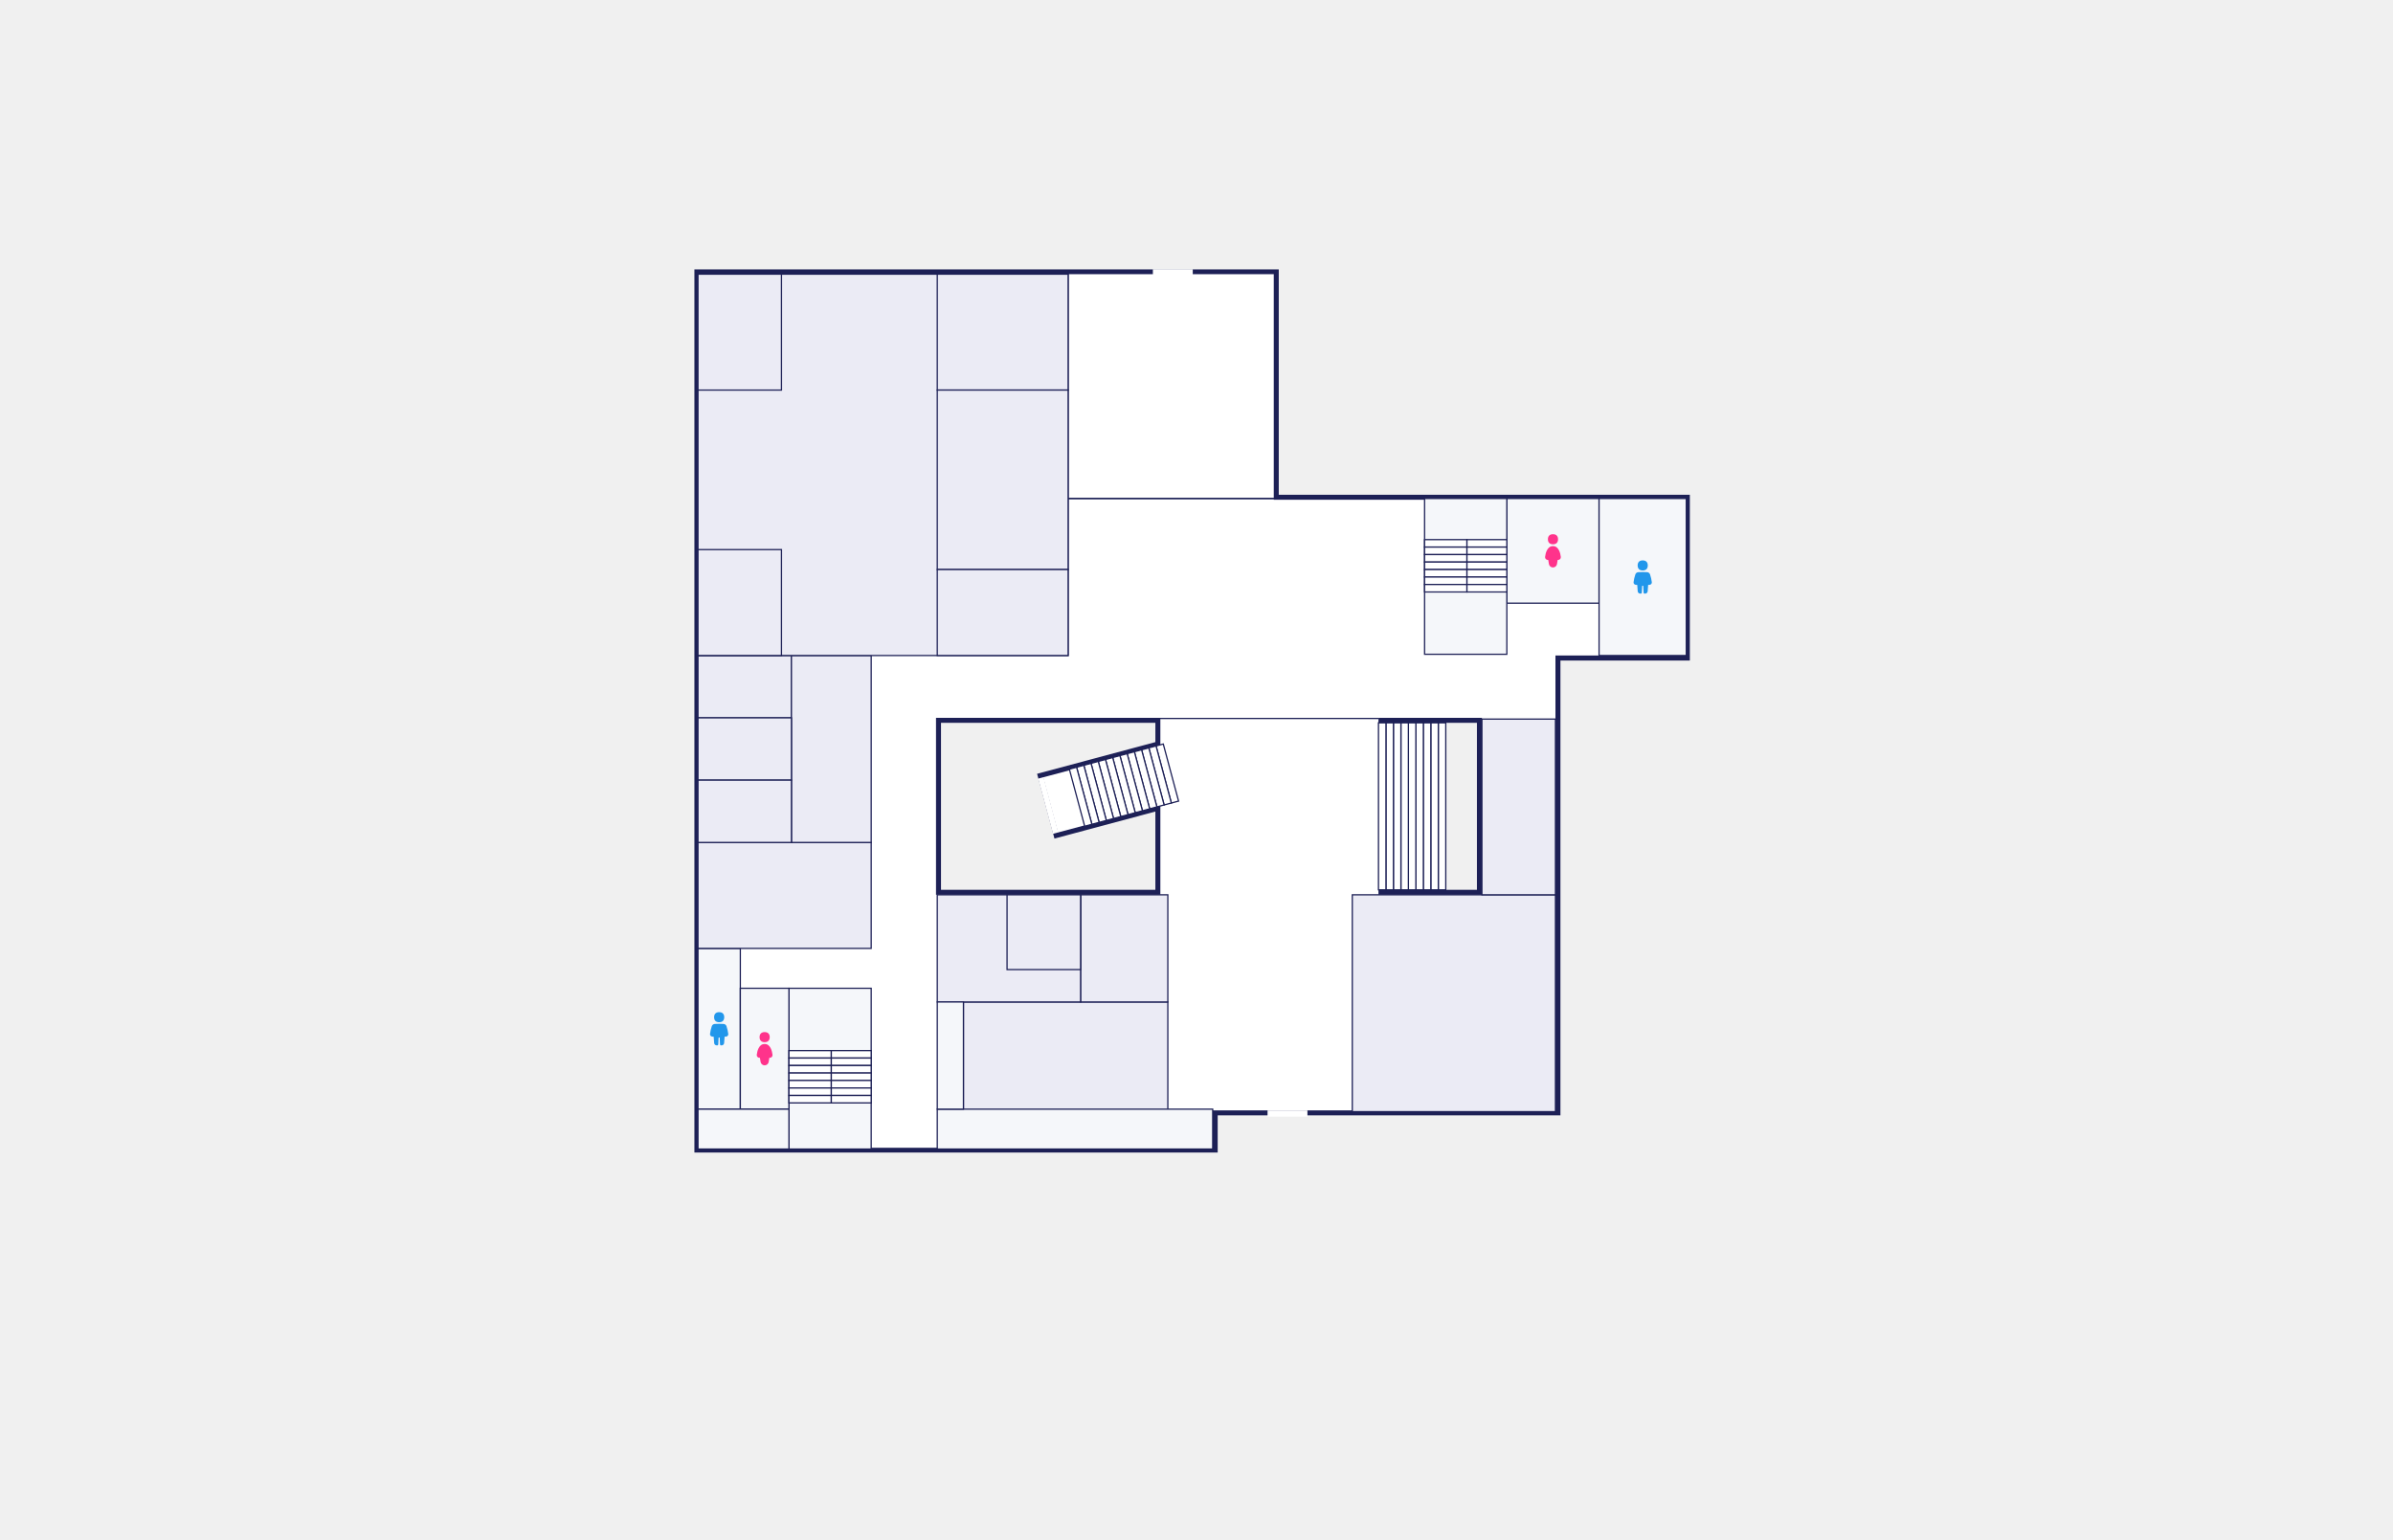
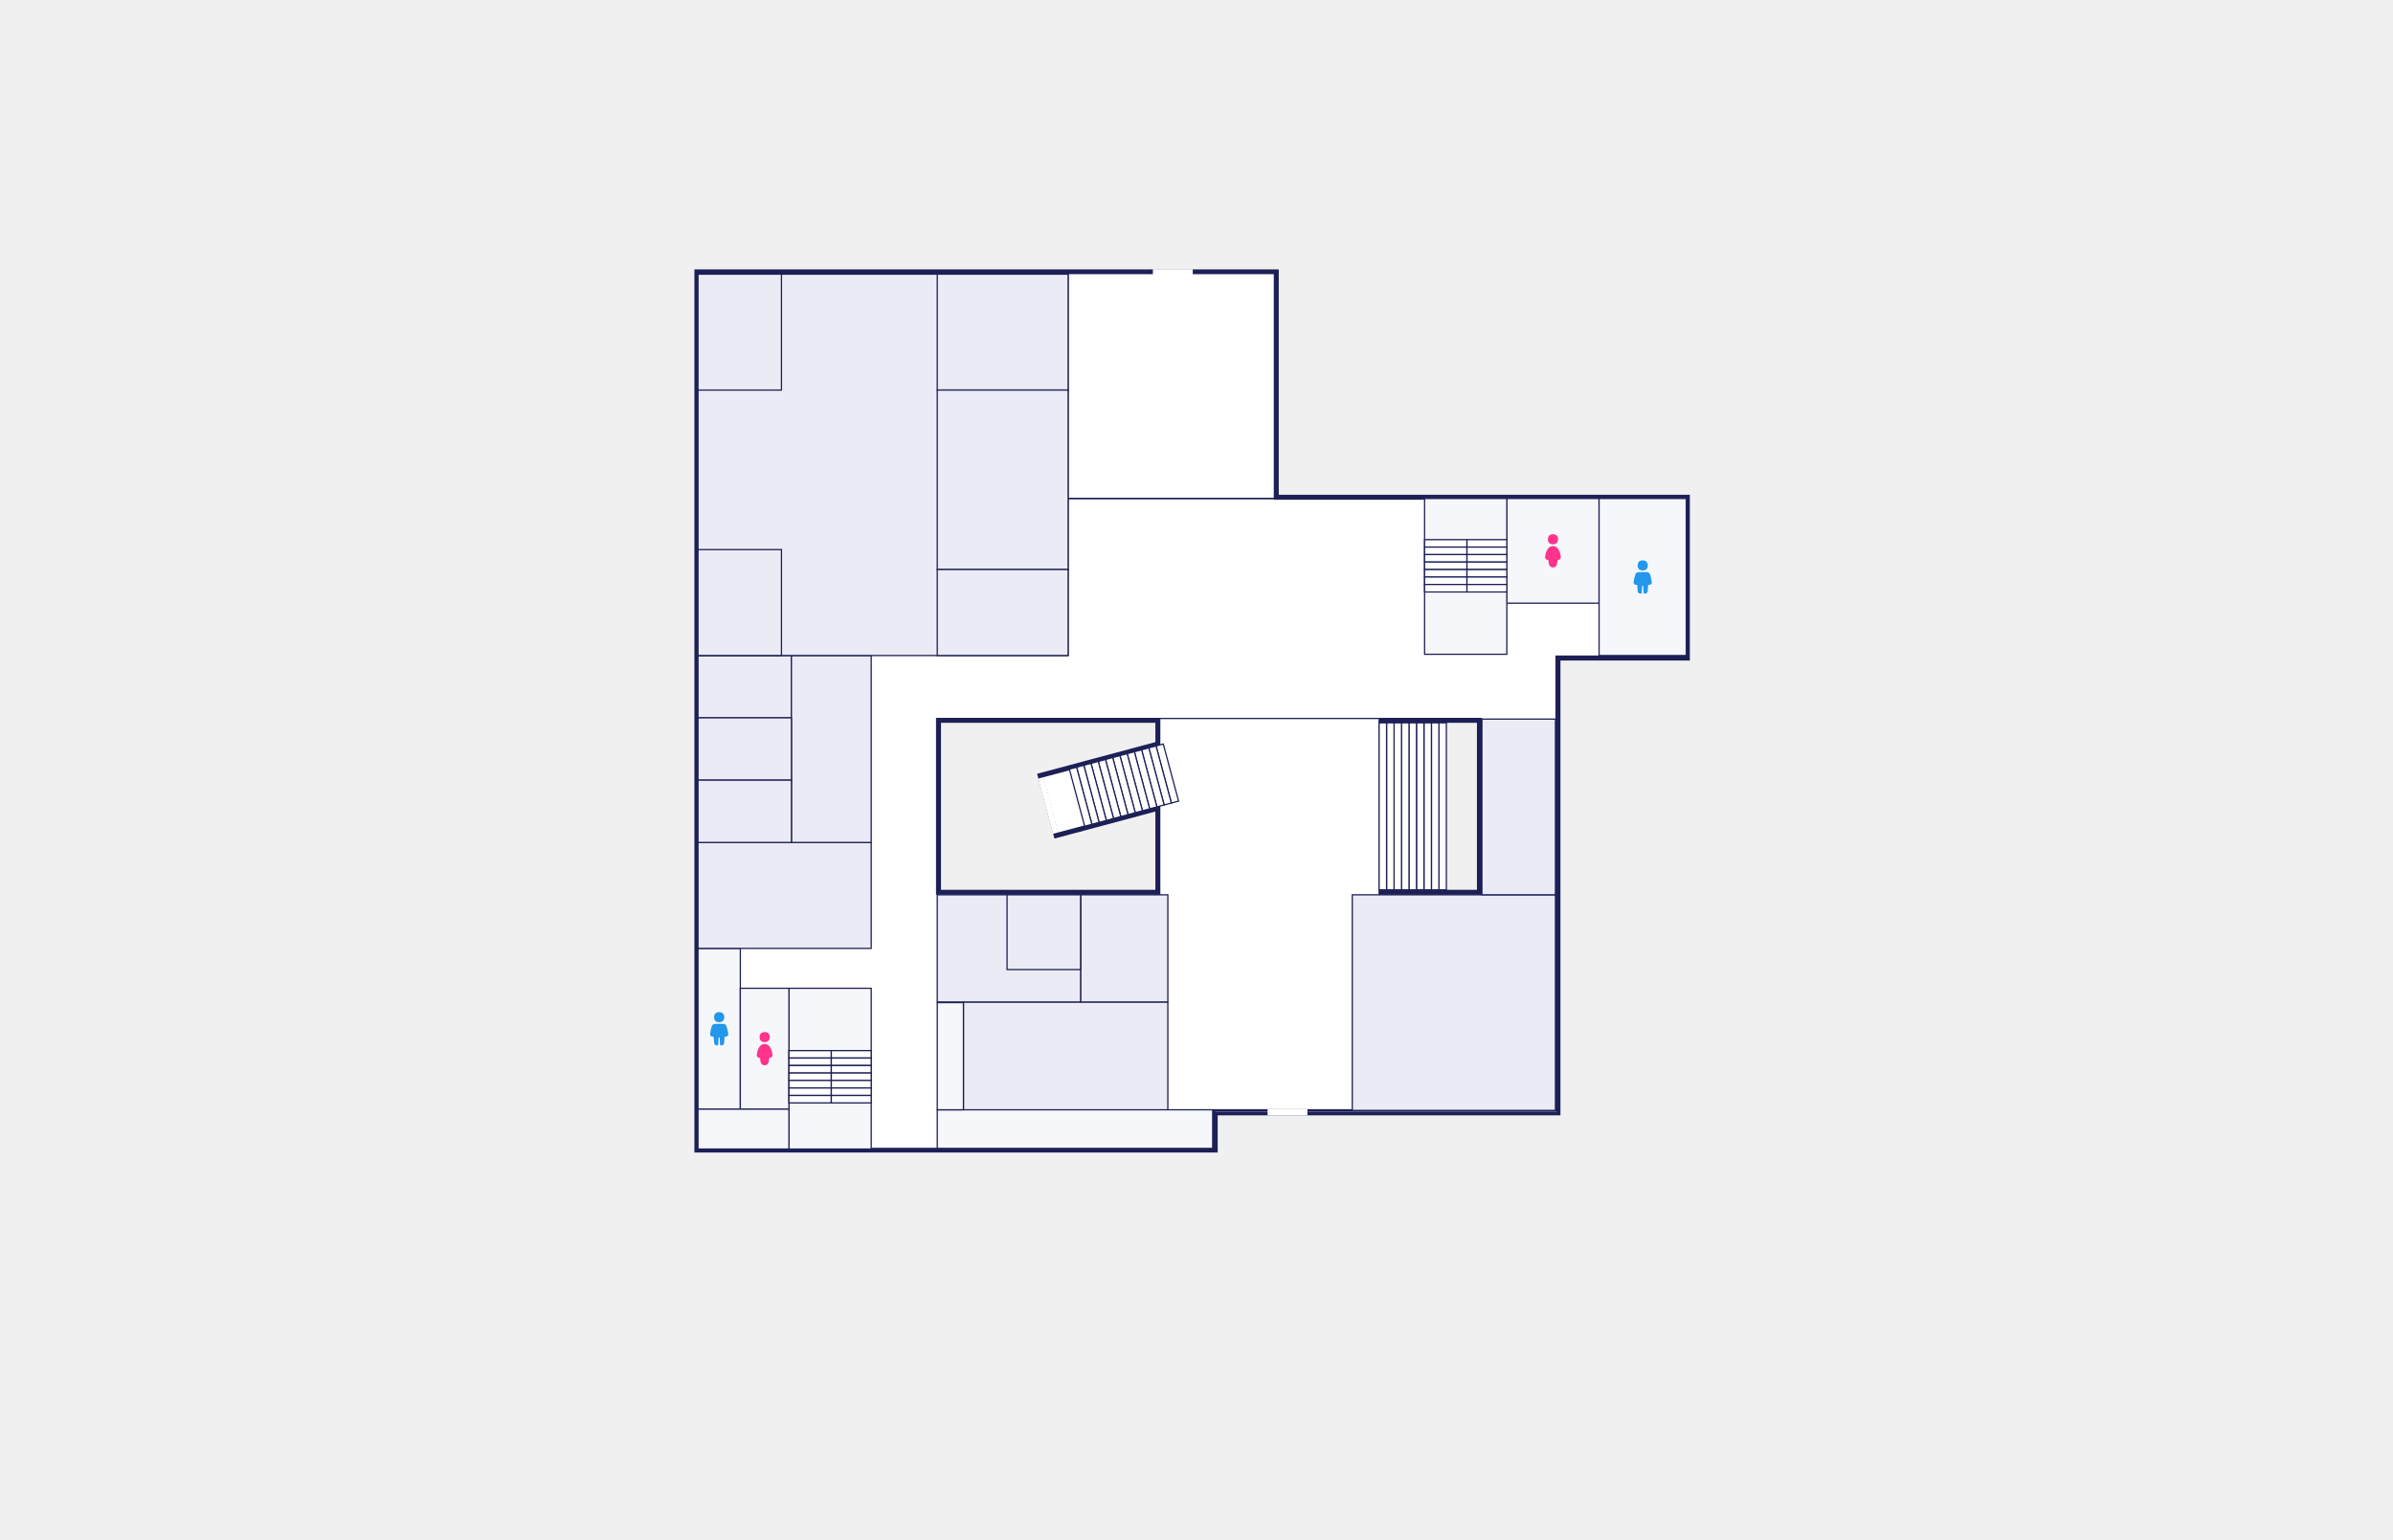
<svg xmlns="http://www.w3.org/2000/svg" width="1920" height="1235" viewBox="0 0 1920 1235" fill="none">
  <g>
    <g id="Union">
      <mask id="path-1-outside-1_1143_29825" maskUnits="userSpaceOnUse" x="557" y="216" width="799" height="709" fill="black">
        <rect fill="white" x="557" y="216" width="799" height="709" />
        <path d="M1023 400H1353V527H1249V892H974V922H560V219H1023V400ZM752 717H930V647.279L848.149 669.211L835.775 623.028L930 597.78V577H752V717ZM1107 717H1188V577H1107V717Z" />
      </mask>
      <path d="M1023 400H1353V527H1249V892H974V922H560V219H1023V400ZM752 717H930V647.279L848.149 669.211L835.775 623.028L930 597.78V577H752V717ZM1107 717H1188V577H1107V717Z" fill="white" />
      <path d="M1023 400H1020V403H1023V400ZM1353 400H1356V397H1353V400ZM1353 527V530H1356V527H1353ZM1249 527V524H1246V527H1249ZM1249 892V895H1252V892H1249ZM974 892V889H971V892H974ZM974 922V925H977V922H974ZM560 922H557V925H560V922ZM560 219V216H557V219H560ZM1023 219H1026V216H1023V219ZM752 717H749V720H752V717ZM930 717V720H933V717H930ZM930 647.279H933V643.37L929.224 644.382L930 647.279ZM848.149 669.211L845.252 669.987L846.028 672.885L848.926 672.109L848.149 669.211ZM835.775 623.028L834.999 620.131L832.101 620.907L832.878 623.805L835.775 623.028ZM930 597.78L930.776 600.678L933 600.082V597.78H930ZM930 577H933V574H930V577ZM752 577V574H749V577H752ZM1107 717H1104V720H1107V717ZM1188 717V720H1191V717H1188ZM1188 577H1191V574H1188V577ZM1107 577V574H1104V577H1107ZM1023 400V403H1353V400V397H1023V400ZM1353 400H1350V527H1353H1356V400H1353ZM1353 527V524H1249V527V530H1353V527ZM1249 527H1246V892H1249H1252V527H1249ZM1249 892V889H974V892V895H1249V892ZM974 892H971V922H974H977V892H974ZM974 922V919H560V922V925H974V922ZM560 922H563V219H560H557V922H560ZM560 219V222H1023V219V216H560V219ZM1023 219H1020V400H1023H1026V219H1023ZM752 717V720H930V717V714H752V717ZM930 717H933V647.279H930H927V717H930ZM930 647.279L929.224 644.382L847.373 666.313L848.149 669.211L848.926 672.109L930.776 650.177L930 647.279ZM848.149 669.211L851.047 668.435L838.673 622.252L835.775 623.028L832.878 623.805L845.252 669.987L848.149 669.211ZM835.775 623.028L836.552 625.926L930.776 600.678L930 597.78L929.224 594.883L834.999 620.131L835.775 623.028ZM930 597.78H933V577H930H927V597.78H930ZM930 577V574H752V577V580H930V577ZM752 577H749V717H752H755V577H752ZM1107 717V720H1188V717V714H1107V717ZM1188 717H1191V577H1188H1185V717H1188ZM1188 577V574H1107V577V580H1188V577ZM1107 577H1104V717H1107H1110V577H1107Z" fill="#1D2056" mask="url(#path-1-outside-1_1143_29825)" />
    </g>
    <g id="Union_2">
-       <path d="M1023 400H1353V527H1249V892H974V922H560V219H1023V400ZM752 717H930V647.279L848.149 669.211L835.775 623.028L930 597.78V577H752V717ZM1107 717H1188V577H1107V717Z" fill="white" />
-       <path d="M1023 400H1022V401H1023V400ZM1353 400H1354V399H1353V400ZM1353 527V528H1354V527H1353ZM1249 527V526H1248V527H1249ZM1249 892V893H1250V892H1249ZM974 892V891H973V892H974ZM974 922V923H975V922H974ZM560 922H559V923H560V922ZM560 219V218H559V219H560ZM1023 219H1024V218H1023V219ZM752 717H751V718H752V717ZM930 717V718H931V717H930ZM930 647.279H931V645.976L929.741 646.313L930 647.279ZM848.149 669.211L847.183 669.47L847.442 670.436L848.408 670.177L848.149 669.211ZM835.775 623.028L835.517 622.062L834.551 622.321L834.809 623.287L835.775 623.028ZM930 597.78L930.259 598.746L931 598.548V597.78H930ZM930 577H931V576H930V577ZM752 577V576H751V577H752ZM1107 717H1106V718H1107V717ZM1188 717V718H1189V717H1188ZM1188 577H1189V576H1188V577ZM1107 577V576H1106V577H1107ZM1023 400V401H1353V400V399H1023V400ZM1353 400H1352V527H1353H1354V400H1353ZM1353 527V526H1249V527V528H1353V527ZM1249 527H1248V892H1249H1250V527H1249ZM1249 892V891H974V892V893H1249V892ZM974 892H973V922H974H975V892H974ZM974 922V921H560V922V923H974V922ZM560 922H561V219H560H559V922H560ZM560 219V220H1023V219V218H560V219ZM1023 219H1022V400H1023H1024V219H1023ZM752 717V718H930V717V716H752V717ZM930 717H931V647.279H930H929V717H930ZM930 647.279L929.741 646.313L847.891 668.245L848.149 669.211L848.408 670.177L930.259 648.245L930 647.279ZM848.149 669.211L849.115 668.952L836.741 622.77L835.775 623.028L834.809 623.287L847.183 669.47L848.149 669.211ZM835.775 623.028L836.034 623.994L930.259 598.746L930 597.78L929.741 596.814L835.517 622.062L835.775 623.028ZM930 597.78H931V577H930H929V597.78H930ZM930 577V576H752V577V578H930V577ZM752 577H751V717H752H753V577H752ZM1107 717V718H1188V717V716H1107V717ZM1188 717H1189V577H1188H1187V717H1188ZM1188 577V576H1107V577V578H1188V577ZM1107 577H1106V717H1107H1108V577H1107Z" fill="#1D2056" />
+       <path d="M1023 400H1353V527H1249V891H974V922H560V219H1023V400ZM752 717H930V647.279L848.149 669.211L835.775 623.028L930 597.78V577H752V717ZM1107 717H1188V577H1107V717Z" fill="white" />
+       <path d="M1023 400H1022V401H1023V400ZM1353 400H1354V399H1353V400ZM1353 527V528H1354V527H1353ZM1249 527V526H1248V527H1249ZM1249 891V892H1250V891H1249ZM974 891V890H973V891H974ZM974 922V923H975V922H974ZM560 922H559V923H560V922ZM560 219V218H559V219H560ZM1023 219H1024V218H1023V219ZM752 717H751V718H752V717ZM930 717V718H931V717H930ZM930 647.279H931V645.976L929.741 646.313L930 647.279ZM848.149 669.211L847.183 669.47L847.442 670.436L848.408 670.177L848.149 669.211ZM835.775 623.028L835.517 622.062L834.551 622.321L834.809 623.287L835.775 623.028ZM930 597.78L930.259 598.746L931 598.548V597.78H930ZM930 577H931V576H930V577ZM752 577V576H751V577H752ZM1107 717H1106V718H1107V717ZM1188 717V718H1189V717H1188ZM1188 577H1189V576H1188V577ZM1107 577V576H1106V577H1107ZM1023 400V401H1353V400V399H1023V400ZM1353 400H1352V527H1353H1354V400H1353ZM1353 527V526H1249V527V528H1353V527ZM1249 527H1248V891H1249H1250V527H1249ZM1249 891V890H974V891V892H1249V891ZM974 891H973V922H974H975V891H974ZM974 922V921H560V922V923H974V922ZM560 922H561V219H560H559V922H560ZM560 219V220H1023V219V218H560V219ZM1023 219H1022V400H1023H1024V219H1023ZM752 717V718H930V717V716H752V717ZM930 717H931V647.279H930H929V717H930ZM930 647.279L929.741 646.313L847.891 668.245L848.149 669.211L848.408 670.177L930.259 648.245L930 647.279ZM848.149 669.211L849.115 668.952L836.741 622.77L835.775 623.028L834.809 623.287L847.183 669.47L848.149 669.211ZM835.775 623.028L836.034 623.994L930.259 598.746L930 597.78L929.741 596.814L835.517 622.062L835.775 623.028ZM930 597.78H931V577H930H929V597.78H930ZM930 577V576H752V577V578H930V577ZM752 577H751V717H752H753V577H752ZM1107 717V718H1188V717V716H1107V717ZM1188 717H1189V577H1188H1187V717H1188ZM1188 577V576H1107V577V578H1188V577ZM1107 577H1106V717H1107H1108V577H1107Z" fill="#1D2056" />
    </g>
    <rect id="Rectangle 240653341" x="832.997" y="624.766" width="4.418" height="45.831" transform="rotate(-15 832.997 624.766)" fill="white" />
    <rect id="Rectangle 240653314" x="999" y="581" width="5" height="32" transform="rotate(-90 999 581)" fill="white" />
    <rect id="Rectangle 240653313" x="689" y="512" width="5" height="32" transform="rotate(-90 689 512)" fill="white" />
    <path id="Vector 29345" d="M857 400H1025" stroke="#1D2056" />
    <path id="Vector 29346" d="M857 400H1025" stroke="#1D2056" />
    <path id="Vector 29347" d="M930 576.5H1106" stroke="#1D2056" />
    <g id="room">
      <rect x="1209" y="400" width="74" height="84" fill="#F5F7FA" />
      <rect x="1209" y="400" width="74" height="84" stroke="#1D2056" />
      <g id="map_toilet_female">
        <path id="Vector" fill-rule="evenodd" clip-rule="evenodd" d="M1246 438.209C1244.75 438.209 1243.74 438.603 1242.92 439.276C1242.11 439.936 1241.51 440.851 1241.02 441.862C1240.32 443.325 1239.88 445.182 1239.68 446.883C1239.53 448.245 1240.65 449.312 1241.96 449.312H1242.22L1242.75 452.584C1242.88 453.351 1243.27 454.049 1243.87 454.552C1244.46 455.056 1245.22 455.333 1246 455.333C1246.78 455.333 1247.53 455.056 1248.13 454.552C1248.72 454.049 1249.12 453.351 1249.24 452.584L1249.77 449.312H1250.04C1251.35 449.312 1252.47 448.245 1252.32 446.883C1252.12 445.182 1251.68 443.325 1250.98 441.862C1250.49 440.851 1249.89 439.938 1249.08 439.274C1248.26 438.603 1247.25 438.207 1246 438.207V438.209ZM1250.08 432.71C1250.08 435.296 1248.62 436.752 1246.02 436.752C1243.41 436.752 1241.95 435.296 1241.95 432.71C1241.95 430.121 1243.41 428.666 1246.02 428.666C1248.62 428.666 1250.08 430.121 1250.08 432.71Z" fill="#FF338B" />
      </g>
    </g>
    <g id="room_2">
      <rect x="1283" y="400" width="70" height="126" fill="#F5F7FA" />
      <rect x="1283" y="400" width="70" height="126" stroke="#1D2056" />
      <g id="map_toilet_male">
        <path id="Vector_2" fill-rule="evenodd" clip-rule="evenodd" d="M1314.43 459.126C1315.26 459.059 1316.43 459 1318 459C1319.57 459 1320.74 459.059 1321.57 459.126C1322.66 459.213 1323.55 459.912 1323.89 460.912C1324.59 462.945 1325.06 465.041 1325.32 467.167C1325.45 468.262 1324.6 469.207 1323.48 469.276C1323.15 469.295 1322.78 469.316 1322.38 469.335L1321.99 474.477C1321.92 475.408 1321.2 476.185 1320.22 476.281C1320.04 476.298 1319.85 476.316 1319.65 476.331C1319.53 476.34 1319.41 476.325 1319.3 476.288C1319.18 476.251 1319.08 476.192 1318.99 476.115C1318.9 476.038 1318.83 475.944 1318.78 475.84C1318.73 475.735 1318.7 475.622 1318.7 475.506L1318.47 470.297C1318.47 470.222 1318.44 470.152 1318.38 470.1C1318.32 470.048 1318.25 470.019 1318.17 470.019H1317.83C1317.75 470.019 1317.67 470.048 1317.62 470.1C1317.56 470.152 1317.53 470.223 1317.53 470.298L1317.3 475.506C1317.3 475.622 1317.27 475.735 1317.22 475.84C1317.17 475.944 1317.1 476.038 1317.01 476.115C1316.92 476.192 1316.82 476.251 1316.7 476.288C1316.59 476.325 1316.47 476.34 1316.35 476.331C1316.16 476.316 1315.97 476.299 1315.78 476.28C1314.81 476.185 1314.08 475.408 1314.01 474.477L1313.62 469.335C1313.22 469.316 1312.85 469.296 1312.52 469.276C1311.4 469.207 1310.55 468.262 1310.68 467.167C1310.94 465.041 1311.41 462.946 1312.11 460.913C1312.45 459.912 1313.34 459.213 1314.43 459.126Z" fill="#2297EB" />
        <path id="Vector_3" d="M1318.02 457.752C1320.62 457.752 1322.08 456.296 1322.08 453.71C1322.08 451.121 1320.62 449.666 1318.02 449.666C1315.41 449.666 1313.95 451.121 1313.95 453.71C1313.95 456.296 1315.41 457.752 1318.02 457.752Z" fill="#2297EB" />
      </g>
    </g>
    <g id="room_3">
      <path d="M633 793H699V922H633V793Z" fill="#F5F7FA" />
      <path d="M633 793V792.5H632.5V793H633ZM699 793H699.5V792.5H699V793ZM699 922V922.5H699.5V922H699ZM633 922H632.5V922.5H633V922ZM633 793V793.5H699V793V792.5H633V793ZM699 793H698.5V922H699H699.5V793H699ZM699 922V921.5H633V922V922.5H699V922ZM633 922H633.5V793H633H632.5V922H633Z" fill="#1D2056" />
    </g>
    <g id="room_4">
      <path d="M1143 400H1209V525H1143V400Z" fill="#F5F7FA" />
      <path d="M1143 400V399.5H1142.5V400H1143ZM1209 400H1209.5V399.5H1209V400ZM1209 525V525.5H1209.5V525H1209ZM1143 525H1142.5V525.5H1143V525ZM1143 400V400.5H1209V400V399.5H1143V400ZM1209 400H1208.5V525H1209H1209.5V400H1209ZM1209 525V524.5H1143V525V525.5H1209V525ZM1143 525H1143.5V400H1143H1142.5V525H1143Z" fill="#1D2056" />
    </g>
    <g id="room_5">
      <rect x="560" y="761" width="34" height="129" fill="#F5F7FA" />
      <rect x="560" y="761" width="34" height="129" stroke="#1D2056" />
      <g id="map_toilet_male_2">
        <path id="Vector_4" fill-rule="evenodd" clip-rule="evenodd" d="M573.43 821.626C574.256 821.559 575.43 821.5 577 821.5C578.571 821.5 579.744 821.559 580.57 821.626C581.658 821.713 582.552 822.412 582.894 823.412C583.585 825.445 584.063 827.541 584.32 829.667C584.45 830.762 583.602 831.707 582.48 831.776C582.153 831.795 581.784 831.816 581.379 831.835L580.987 836.977C580.916 837.908 580.195 838.685 579.218 838.781C579.039 838.798 578.847 838.816 578.646 838.831C578.528 838.84 578.408 838.825 578.296 838.788C578.183 838.751 578.079 838.692 577.99 838.615C577.902 838.538 577.83 838.444 577.779 838.34C577.729 838.235 577.7 838.122 577.696 838.006L577.472 832.797C577.469 832.722 577.436 832.652 577.381 832.6C577.325 832.548 577.251 832.519 577.174 832.519H576.826C576.749 832.519 576.675 832.548 576.619 832.6C576.563 832.652 576.53 832.723 576.527 832.798L576.304 838.006C576.3 838.122 576.272 838.235 576.221 838.34C576.171 838.444 576.099 838.538 576.01 838.615C575.921 838.692 575.817 838.751 575.705 838.788C575.592 838.825 575.473 838.84 575.354 838.831C575.163 838.816 574.972 838.799 574.781 838.78C573.805 838.685 573.085 837.908 573.013 836.977L572.621 831.835C572.215 831.816 571.848 831.796 571.52 831.776C570.398 831.707 569.55 830.762 569.68 829.667C569.937 827.541 570.414 825.446 571.105 823.413C571.448 822.412 572.343 821.713 573.43 821.626Z" fill="#2297EB" />
        <path id="Vector_5" d="M577.016 820.252C579.616 820.252 581.08 818.796 581.08 816.21C581.08 813.621 579.618 812.166 577.016 812.166C574.413 812.166 572.949 813.621 572.949 816.21C572.949 818.796 574.413 820.252 577.016 820.252Z" fill="#2297EB" />
      </g>
    </g>
    <g id="room_6">
      <rect x="594" y="793" width="39" height="97" fill="#F5F7FA" />
      <rect x="594" y="793" width="39" height="97" stroke="#1D2056" />
      <g id="map_toilet_female_2">
        <path id="Vector_6" fill-rule="evenodd" clip-rule="evenodd" d="M613.5 837.709C612.246 837.709 611.238 838.103 610.419 838.776C609.609 839.436 609.006 840.351 608.52 841.362C607.816 842.825 607.376 844.682 607.181 846.383C607.027 847.745 608.151 848.812 609.458 848.812H609.722L610.252 852.084C610.377 852.851 610.772 853.549 611.366 854.052C611.96 854.556 612.715 854.833 613.496 854.833C614.277 854.833 615.032 854.556 615.626 854.052C616.22 853.549 616.615 852.851 616.74 852.084L617.272 848.812H617.542C618.849 848.812 619.972 847.745 619.819 846.383C619.624 844.682 619.184 842.825 618.48 841.362C617.993 840.351 617.391 839.438 616.581 838.774C615.762 838.103 614.753 837.707 613.5 837.707V837.709ZM617.58 832.21C617.58 834.796 616.116 836.252 613.515 836.252C610.912 836.252 609.448 834.796 609.448 832.21C609.448 829.621 610.912 828.166 613.515 828.166C616.118 828.166 617.58 829.621 617.58 832.21Z" fill="#FF338B" />
      </g>
    </g>
    <g id="room_7">
      <rect x="560" y="890" width="73" height="32" fill="#F5F7FA" />
      <rect x="560" y="890" width="73" height="32" stroke="#1D2056" />
    </g>
    <g id="room_8">
      <rect x="560" y="676" width="139" height="85" fill="#EBEBF5" />
      <rect x="560" y="676" width="139" height="85" stroke="#1D2056" />
    </g>
    <g id="room_9">
      <rect x="560" y="526" width="75" height="50" fill="#EBEBF5" />
      <rect x="560" y="526" width="75" height="50" stroke="#1D2056" />
    </g>
    <g id="room_10">
      <rect x="635" y="526" width="64" height="150" fill="#EBEBF5" />
      <rect x="635" y="526" width="64" height="150" stroke="#1D2056" />
    </g>
    <g id="room_11">
      <rect x="560" y="220" width="297" height="306" fill="#EBEBF5" />
      <rect x="560" y="220" width="297" height="306" stroke="#1D2056" />
    </g>
    <g id="room_12">
      <rect x="560" y="441" width="67" height="85" fill="#EBEBF5" />
      <rect x="560" y="441" width="67" height="85" stroke="#1D2056" />
    </g>
    <g id="room_13">
      <rect x="560" y="220" width="67" height="93" fill="#EBEBF5" />
      <rect x="560" y="220" width="67" height="93" stroke="#1D2056" />
    </g>
    <g id="room_14">
      <rect x="752" y="220" width="105" height="93" fill="#EBEBF5" />
      <rect x="752" y="220" width="105" height="93" stroke="#1D2056" />
    </g>
    <rect id="Rectangle 240653342" x="925" y="221" width="5" height="32" transform="rotate(-90 925 221)" fill="white" />
-     <rect id="Rectangle 240653343" x="1017" y="896" width="5" height="32" transform="rotate(-90 1017 896)" fill="white" />
+     <rect id="Rectangle 240653343" x="1017" y="895" width="5" height="32" transform="rotate(-90 1017 895)" fill="white" />
    <g id="room_15">
      <rect x="752" y="313" width="105" height="144" fill="#EBEBF5" />
      <rect x="752" y="313" width="105" height="144" stroke="#1D2056" />
    </g>
    <g id="room_16">
-       <rect x="1085" y="718" width="163" height="174" fill="#EBEBF5" />
-       <rect x="1085" y="718" width="163" height="174" stroke="#1D2056" />
+       <rect x="1085" y="718" width="163" height="173" fill="#EBEBF5" />
+       <rect x="1085" y="718" width="163" height="173" stroke="#1D2056" />
    </g>
    <g id="room_17">
      <rect x="1189" y="577" width="59" height="141" fill="#EBEBF5" />
      <rect x="1189" y="577" width="59" height="141" stroke="#1D2056" />
    </g>
    <g id="room_18">
      <rect x="773" y="804" width="164" height="88" fill="#EBEBF5" />
      <rect x="773" y="804" width="164" height="88" stroke="#1D2056" />
    </g>
    <g id="room_19">
      <rect x="867" y="718" width="70" height="86" fill="#EBEBF5" />
      <rect x="867" y="718" width="70" height="86" stroke="#1D2056" />
    </g>
    <g id="room_20">
      <rect x="752" y="718" width="115" height="86" fill="#EBEBF5" />
      <rect x="752" y="718" width="115" height="86" stroke="#1D2056" />
    </g>
    <g id="room_21">
      <rect x="808" y="718" width="59" height="60" fill="#EBEBF5" />
      <rect x="808" y="718" width="59" height="60" stroke="#1D2056" />
    </g>
    <g id="room_22">
-       <rect x="752" y="890" width="221" height="32" fill="#F5F7FA" />
-       <rect x="752" y="890" width="221" height="32" stroke="#1D2056" />
+       <rect x="752" y="890.5" width="221" height="31" fill="#F5F7FA" />
+       <rect x="752" y="890.5" width="221" height="31" stroke="#1D2056" />
    </g>
    <g id="room_23">
-       <rect x="752" y="804" width="21" height="86" fill="#F5F7FA" />
-       <rect x="752" y="804" width="21" height="86" stroke="#1D2056" />
+       <rect x="752" y="804.5" width="21" height="86" fill="#F5F7FA" />
+       <rect x="752" y="804.5" width="21" height="86" stroke="#1D2056" />
    </g>
    <g id="room_24">
      <rect x="752" y="457" width="105" height="69" fill="#EBEBF5" />
      <rect x="752" y="457" width="105" height="69" stroke="#1D2056" />
    </g>
    <g id="room_25">
      <rect x="560" y="576" width="75" height="50" fill="#EBEBF5" />
      <rect x="560" y="576" width="75" height="50" stroke="#1D2056" />
    </g>
    <g id="room_26">
      <rect x="560" y="626" width="75" height="50" fill="#EBEBF5" />
      <rect x="560" y="626" width="75" height="50" stroke="#1D2056" />
    </g>
    <g id="Frame 2087332188">
      <g id="stair">
        <rect id="Rectangle 240653086" x="667" y="843" width="6" height="34" transform="rotate(90 667 843)" fill="white" stroke="#1D2056" />
      </g>
      <g id="stair_2">
        <rect id="Rectangle 240653086_2" x="667" y="849" width="6" height="34" transform="rotate(90 667 849)" fill="white" stroke="#1D2056" />
      </g>
      <g id="stair_3">
        <rect id="Rectangle 240653086_3" x="667" y="855" width="6" height="34" transform="rotate(90 667 855)" fill="white" stroke="#1D2056" />
      </g>
      <g id="stair_4">
        <rect id="Rectangle 240653086_4" x="667" y="861" width="6" height="34" transform="rotate(90 667 861)" fill="white" stroke="#1D2056" />
      </g>
      <g id="stair_5">
        <rect id="Rectangle 240653086_5" x="667" y="867" width="6" height="34" transform="rotate(90 667 867)" fill="white" stroke="#1D2056" />
      </g>
      <g id="stair_6">
        <rect id="Rectangle 240653086_6" x="667" y="873" width="6" height="34" transform="rotate(90 667 873)" fill="white" stroke="#1D2056" />
      </g>
      <g id="stair_7">
        <rect id="Rectangle 240653086_7" x="667" y="879" width="6" height="34" transform="rotate(90 667 879)" fill="white" stroke="#1D2056" />
      </g>
    </g>
    <g id="Frame 2087332192">
      <g id="stair_8">
        <rect id="Rectangle 240653086_8" x="1177" y="433" width="6" height="34" transform="rotate(90 1177 433)" fill="white" stroke="#1D2056" />
      </g>
      <g id="stair_9">
        <rect id="Rectangle 240653086_9" x="1177" y="439" width="6" height="34" transform="rotate(90 1177 439)" fill="white" stroke="#1D2056" />
      </g>
      <g id="stair_10">
        <rect id="Rectangle 240653086_10" x="1177" y="445" width="6" height="34" transform="rotate(90 1177 445)" fill="white" stroke="#1D2056" />
      </g>
      <g id="stair_11">
        <rect id="Rectangle 240653086_11" x="1177" y="451" width="6" height="34" transform="rotate(90 1177 451)" fill="white" stroke="#1D2056" />
      </g>
      <g id="stair_12">
        <rect id="Rectangle 240653086_12" x="1177" y="457" width="6" height="34" transform="rotate(90 1177 457)" fill="white" stroke="#1D2056" />
      </g>
      <g id="stair_13">
        <rect id="Rectangle 240653086_13" x="1177" y="463" width="6" height="34" transform="rotate(90 1177 463)" fill="white" stroke="#1D2056" />
      </g>
      <g id="stair_14">
        <rect id="Rectangle 240653086_14" x="1177" y="469" width="6" height="34" transform="rotate(90 1177 469)" fill="white" stroke="#1D2056" />
      </g>
    </g>
    <g id="Frame 2087332191">
      <g id="stair_15">
        <rect id="Rectangle 240653086_15" x="699" y="843" width="6" height="32" transform="rotate(90 699 843)" fill="white" stroke="#1D2056" />
      </g>
      <g id="stair_16">
        <rect id="Rectangle 240653086_16" x="699" y="849" width="6" height="32" transform="rotate(90 699 849)" fill="white" stroke="#1D2056" />
      </g>
      <g id="stair_17">
        <rect id="Rectangle 240653086_17" x="699" y="855" width="6" height="32" transform="rotate(90 699 855)" fill="white" stroke="#1D2056" />
      </g>
      <g id="stair_18">
        <rect id="Rectangle 240653086_18" x="699" y="861" width="6" height="32" transform="rotate(90 699 861)" fill="white" stroke="#1D2056" />
      </g>
      <g id="stair_19">
        <rect id="Rectangle 240653086_19" x="699" y="867" width="6" height="32" transform="rotate(90 699 867)" fill="white" stroke="#1D2056" />
      </g>
      <g id="stair_20">
        <rect id="Rectangle 240653086_20" x="699" y="873" width="6" height="32" transform="rotate(90 699 873)" fill="white" stroke="#1D2056" />
      </g>
      <g id="stair_21">
        <rect id="Rectangle 240653086_21" x="699" y="879" width="6" height="32" transform="rotate(90 699 879)" fill="white" stroke="#1D2056" />
      </g>
    </g>
    <g id="Frame 2087332195">
      <g id="stair_22">
-         <rect id="Rectangle 240653086_22" x="1160" y="714" width="6" height="134" transform="rotate(-180 1160 714)" fill="white" stroke="#1D2056" />
+         <rect id="Rectangle 240653086_22" x="1160.5" y="714" width="6" height="134" transform="rotate(-180 1160.5 714)" fill="white" stroke="#1D2056" />
      </g>
      <g id="stair_23">
-         <rect id="Rectangle 240653086_23" x="1154" y="714" width="6" height="134" transform="rotate(-180 1154 714)" fill="white" stroke="#1D2056" />
+         <rect id="Rectangle 240653086_23" x="1154.5" y="714" width="6" height="134" transform="rotate(-180 1154.5 714)" fill="white" stroke="#1D2056" />
      </g>
      <g id="stair_24">
-         <rect id="Rectangle 240653086_24" x="1148" y="714" width="6" height="134" transform="rotate(-180 1148 714)" fill="white" stroke="#1D2056" />
+         <rect id="Rectangle 240653086_24" x="1148.5" y="714" width="6" height="134" transform="rotate(-180 1148.5 714)" fill="white" stroke="#1D2056" />
      </g>
      <g id="stair_25">
-         <rect id="Rectangle 240653086_25" x="1142" y="714" width="6" height="134" transform="rotate(-180 1142 714)" fill="white" stroke="#1D2056" />
+         <rect id="Rectangle 240653086_25" x="1142.5" y="714" width="6" height="134" transform="rotate(-180 1142.5 714)" fill="white" stroke="#1D2056" />
      </g>
      <g id="stair_26">
-         <rect id="Rectangle 240653086_26" x="1136" y="714" width="6" height="134" transform="rotate(-180 1136 714)" fill="white" stroke="#1D2056" />
+         <rect id="Rectangle 240653086_26" x="1136.5" y="714" width="6" height="134" transform="rotate(-180 1136.5 714)" fill="white" stroke="#1D2056" />
      </g>
      <g id="stair_27">
-         <rect id="Rectangle 240653086_27" x="1130" y="714" width="6" height="134" transform="rotate(-180 1130 714)" fill="white" stroke="#1D2056" />
+         <rect id="Rectangle 240653086_27" x="1130.5" y="714" width="6" height="134" transform="rotate(-180 1130.5 714)" fill="white" stroke="#1D2056" />
      </g>
      <g id="stair_28">
-         <rect id="Rectangle 240653086_28" x="1124" y="714" width="6" height="134" transform="rotate(-180 1124 714)" fill="white" stroke="#1D2056" />
+         <rect id="Rectangle 240653086_28" x="1124.5" y="714" width="6" height="134" transform="rotate(-180 1124.5 714)" fill="white" stroke="#1D2056" />
      </g>
      <g id="stair_29">
-         <rect id="Rectangle 240653086_29" x="1118" y="714" width="6" height="134" transform="rotate(-180 1118 714)" fill="white" stroke="#1D2056" />
+         <rect id="Rectangle 240653086_29" x="1118.5" y="714" width="6" height="134" transform="rotate(-180 1118.5 714)" fill="white" stroke="#1D2056" />
      </g>
      <g id="stair_30">
-         <rect id="Rectangle 240653086_30" x="1112" y="714" width="6" height="134" transform="rotate(-180 1112 714)" fill="white" stroke="#1D2056" />
+         <rect id="Rectangle 240653086_30" x="1112.5" y="714" width="6" height="134" transform="rotate(-180 1112.5 714)" fill="white" stroke="#1D2056" />
      </g>
    </g>
    <g id="Frame 2087332197">
      <g id="stair_31">
        <rect id="Rectangle 240653086_31" x="945.615" y="642.803" width="6" height="47.417" transform="rotate(165 945.615 642.803)" fill="white" stroke="#1D2056" />
      </g>
      <g id="stair_32">
        <rect id="Rectangle 240653086_32" x="939.819" y="644.355" width="6" height="47.417" transform="rotate(165 939.819 644.355)" fill="white" stroke="#1D2056" />
      </g>
      <g id="stair_33">
        <rect id="Rectangle 240653086_33" x="934.023" y="645.908" width="6" height="47.417" transform="rotate(165 934.023 645.908)" fill="white" stroke="#1D2056" />
      </g>
      <g id="stair_34">
        <rect id="Rectangle 240653086_34" x="928.228" y="647.461" width="6" height="47.417" transform="rotate(165 928.228 647.461)" fill="white" stroke="#1D2056" />
      </g>
      <g id="stair_35">
        <rect id="Rectangle 240653086_35" x="922.433" y="649.014" width="6" height="47.417" transform="rotate(165 922.433 649.014)" fill="white" stroke="#1D2056" />
      </g>
      <g id="stair_36">
        <rect id="Rectangle 240653086_36" x="916.637" y="650.566" width="6" height="47.417" transform="rotate(165 916.637 650.566)" fill="white" stroke="#1D2056" />
      </g>
      <g id="stair_37">
        <rect id="Rectangle 240653086_37" x="910.841" y="652.121" width="6" height="47.417" transform="rotate(165 910.841 652.121)" fill="white" stroke="#1D2056" />
      </g>
      <g id="stair_38">
        <rect id="Rectangle 240653086_38" x="905.046" y="653.674" width="6" height="47.417" transform="rotate(165 905.046 653.674)" fill="white" stroke="#1D2056" />
      </g>
      <g id="stair_39">
        <rect id="Rectangle 240653086_39" x="899.25" y="655.227" width="6" height="47.417" transform="rotate(165 899.25 655.227)" fill="white" stroke="#1D2056" />
      </g>
      <g id="stair_40">
        <rect id="Rectangle 240653086_40" x="893.455" y="656.779" width="6" height="47.417" transform="rotate(165 893.455 656.779)" fill="white" stroke="#1D2056" />
      </g>
      <g id="stair_41">
        <rect id="Rectangle 240653086_41" x="887.659" y="658.332" width="6" height="47.417" transform="rotate(165 887.659 658.332)" fill="white" stroke="#1D2056" />
      </g>
      <g id="stair_42">
        <rect id="Rectangle 240653086_42" x="881.864" y="659.885" width="6" height="47.417" transform="rotate(165 881.864 659.885)" fill="white" stroke="#1D2056" />
      </g>
      <g id="stair_43">
        <rect id="Rectangle 240653086_43" x="876.068" y="661.438" width="6" height="47.417" transform="rotate(165 876.068 661.438)" fill="white" stroke="#1D2056" />
      </g>
    </g>
    <g id="Frame 2087332193">
      <g id="stair_44">
        <rect id="Rectangle 240653086_44" x="1209" y="433" width="6" height="32" transform="rotate(90 1209 433)" fill="white" stroke="#1D2056" />
      </g>
      <g id="stair_45">
        <rect id="Rectangle 240653086_45" x="1209" y="439" width="6" height="32" transform="rotate(90 1209 439)" fill="white" stroke="#1D2056" />
      </g>
      <g id="stair_46">
        <rect id="Rectangle 240653086_46" x="1209" y="445" width="6" height="32" transform="rotate(90 1209 445)" fill="white" stroke="#1D2056" />
      </g>
      <g id="stair_47">
        <rect id="Rectangle 240653086_47" x="1209" y="451" width="6" height="32" transform="rotate(90 1209 451)" fill="white" stroke="#1D2056" />
      </g>
      <g id="stair_48">
        <rect id="Rectangle 240653086_48" x="1209" y="457" width="6" height="32" transform="rotate(90 1209 457)" fill="white" stroke="#1D2056" />
      </g>
      <g id="stair_49">
        <rect id="Rectangle 240653086_49" x="1209" y="463" width="6" height="32" transform="rotate(90 1209 463)" fill="white" stroke="#1D2056" />
      </g>
      <g id="stair_50">
        <rect id="Rectangle 240653086_50" x="1209" y="469" width="6" height="32" transform="rotate(90 1209 469)" fill="white" stroke="#1D2056" />
      </g>
    </g>
    <rect id="Rectangle 240653340" x="955.194" y="662.281" width="2.45" height="46.042" transform="rotate(-15 955.194 662.281)" fill="white" />
  </g>
  <defs>
    <clipPath id="clip0_1143_29825">
      <rect width="32" height="32" fill="white" transform="translate(651 847.764)" />
    </clipPath>
    <clipPath id="clip1_1143_29825">
      <rect width="32" height="32" fill="white" transform="translate(887.924 613.719)" />
    </clipPath>
    <clipPath id="clip2_1143_29825">
      <rect width="32" height="32" fill="white" transform="translate(1161 437.764)" />
    </clipPath>
    <clipPath id="clip3_1143_29825">
      <rect width="32" height="32" fill="white" transform="translate(713 821)" />
    </clipPath>
    <clipPath id="clip4_1143_29825">
      <rect width="32" height="32" fill="white" transform="translate(1099 412)" />
    </clipPath>
    <clipPath id="clip5_1143_29825">
      <rect width="32" height="32" fill="white" transform="translate(1099 466)" />
    </clipPath>
    <clipPath id="clip6_1143_29825">
      <rect width="32" height="32" fill="white" transform="translate(713 873)" />
    </clipPath>
    <clipPath id="clip7_1143_29825">
-       <rect width="32" height="32" fill="white" transform="translate(1117 633)" />
+       <rect width="32" height="32" fill="white" transform="translate(1117.5 633)" />
    </clipPath>
  </defs>
</svg>
